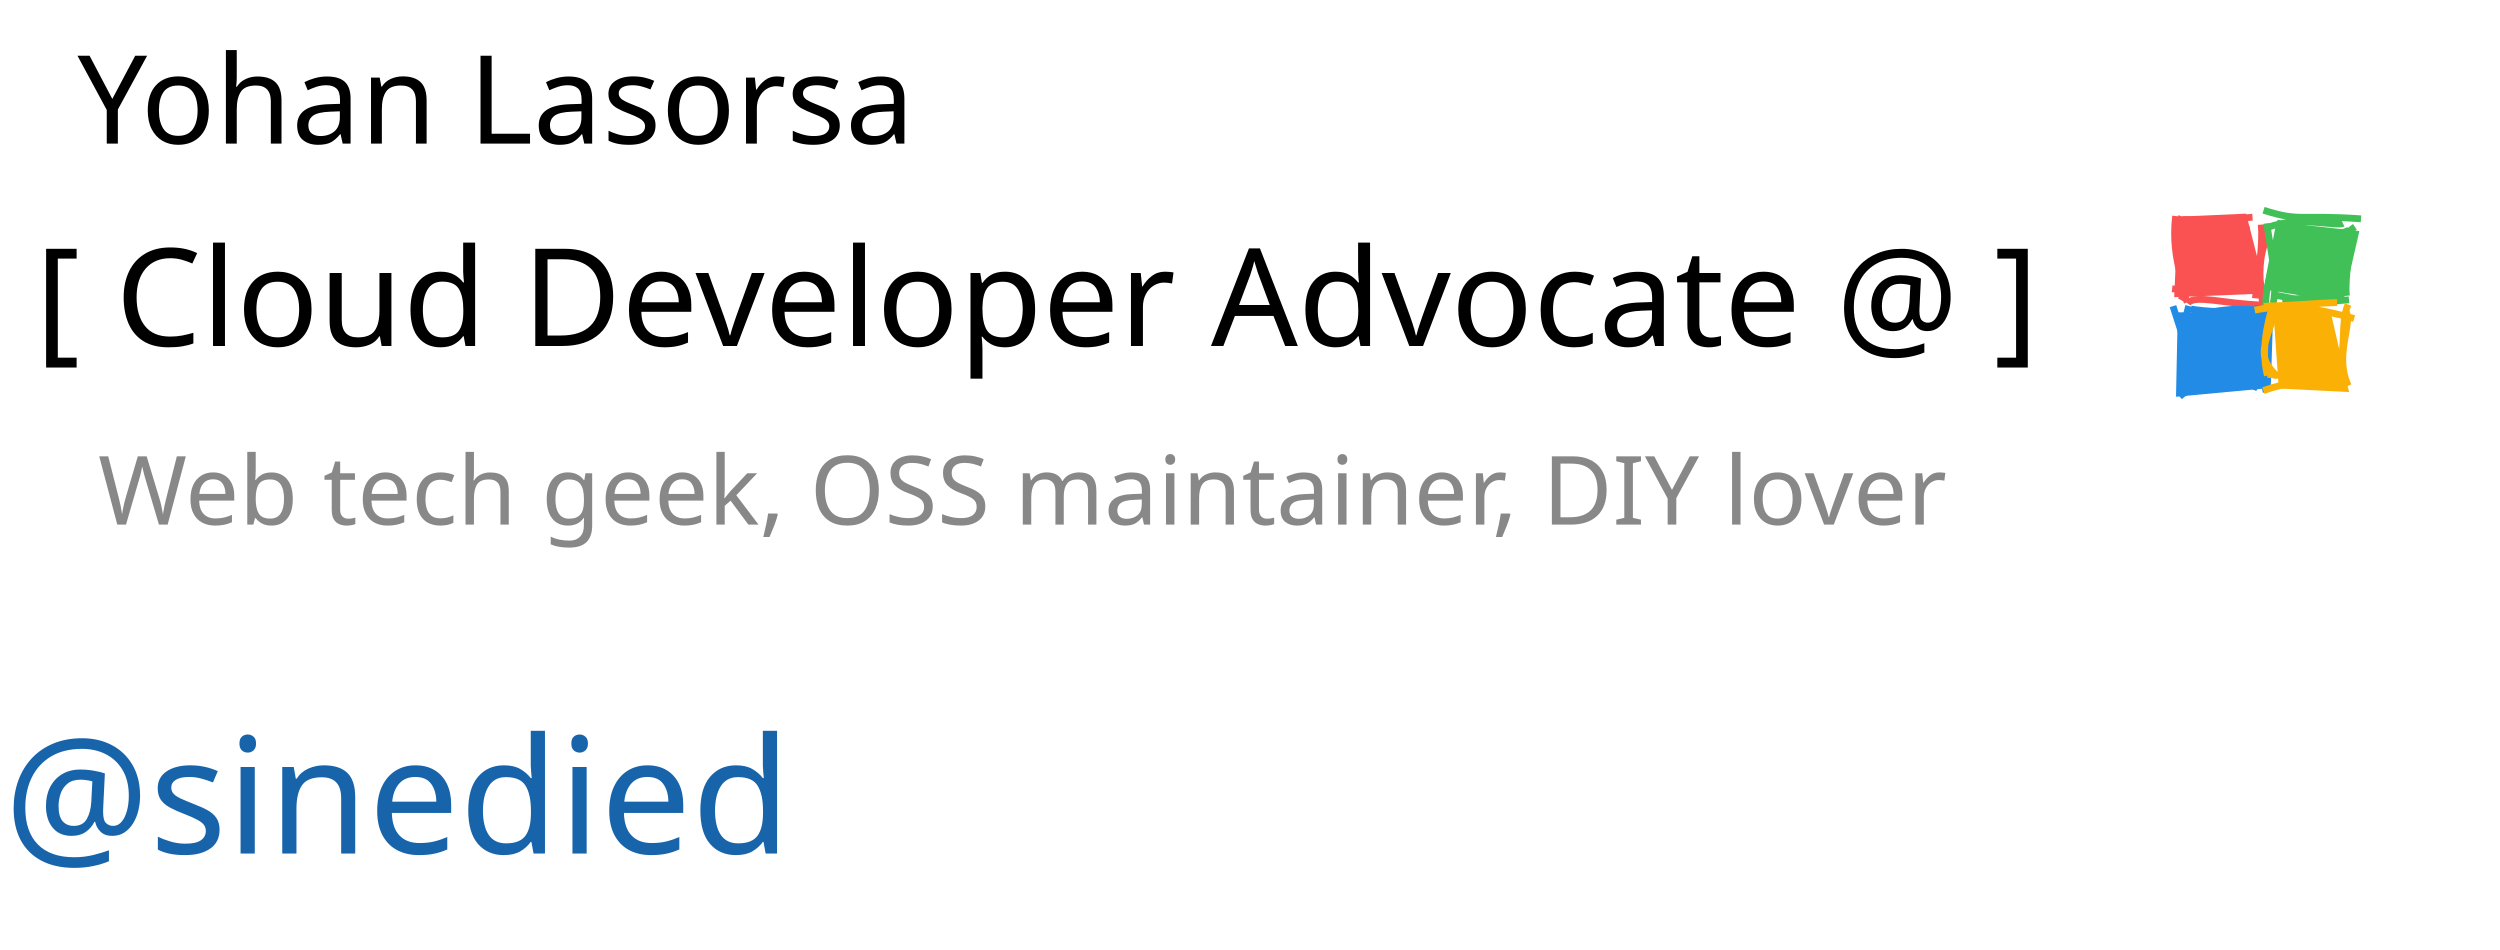
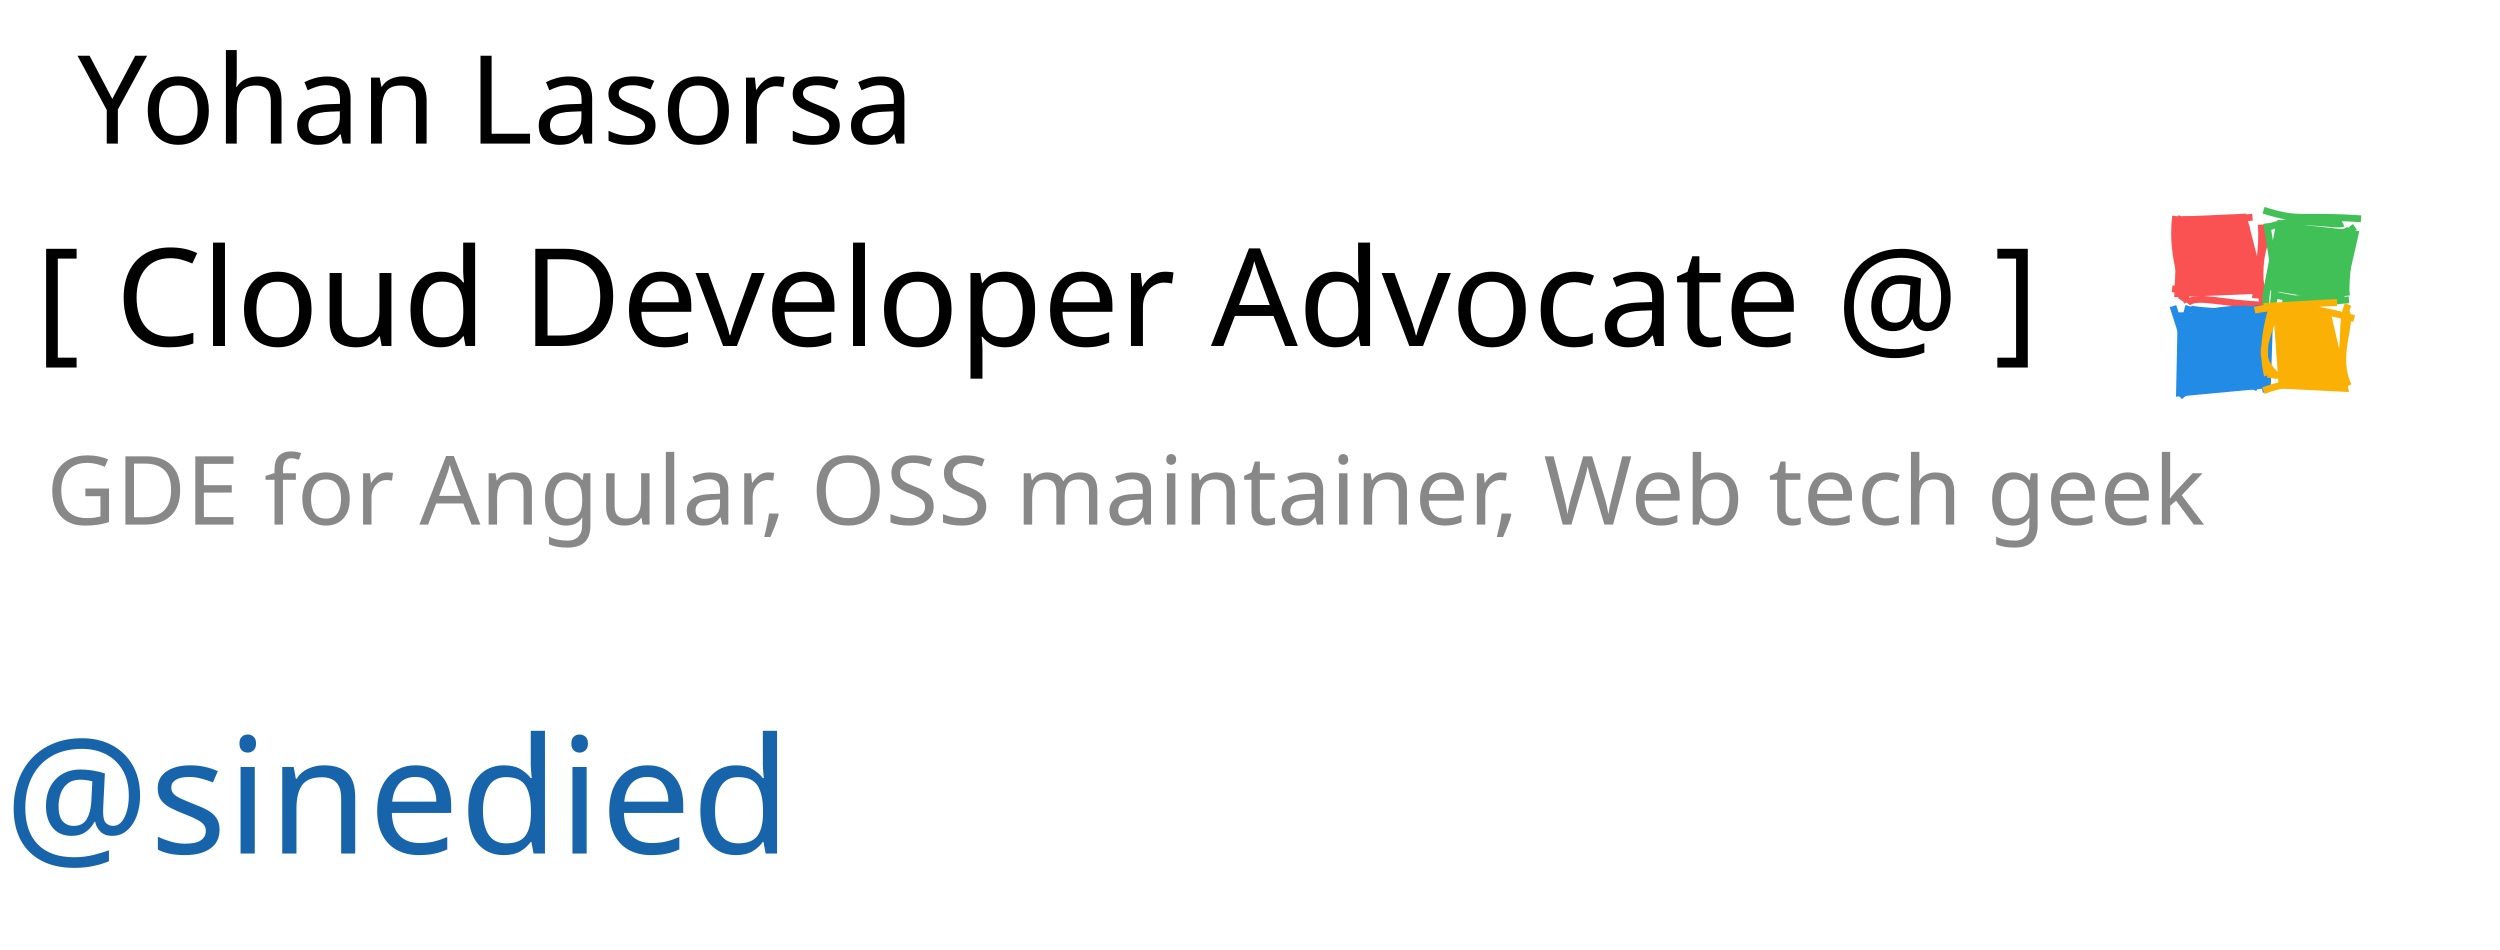
<svg xmlns="http://www.w3.org/2000/svg" version="1.1" viewBox="0 0 731.302 277.668" width="731.302" height="277.668">
  
  eyJ2ZXJzaW9uIjoiMSIsImVuY29kaW5nIjoiYnN0cmluZyIsImNvbXByZXNzZWQiOnRydWUsImVuY29kZWQiOiJ4nO2YW3ObOFx1MDAxNMff8ylcdTAwMTjva0p1l+hTkzhp3dzrjZNsZ2dHNjKQXHUwMDEwoIBcdTAwMWTbnXz3XHUwMDE12DFcdTAwMThj59ZmdqdhJp7h6Eg6XHUwMDFj/f7SUX5sXHUwMDE4RiNcdTAwMWRHqvHBaKhRT/qeXHUwMDFky9vGZmZcdTAwMWaqOPHCQDeh/D1cdFx1MDAwN3Ev93TTNEo+vH9f9DB74c20l/LVjVxu0kT7fdPvhvEj/9Utnp31jeWAqOPky9WYf0pcdTAwMGVaW93rs2A775o73Vx1MDAwN5OqUVpYR9pEKDdcdTAwMDXhjDJE51xy46xcdTAwMDFcIlx1MDAxMzHIoeBFw61np25cdTAwMTY6XHUwMDAzc5urPMdN86HmNlx1MDAxOTh+NmHhlaRxeK12Qj+Ms0D+XHUwMDAw+VPE0pW9aydcdTAwMGVcdTAwMDeBXfj0+/3Coe/5fjtcdTAwMWTnw+qk6Vx1MDAwNDUqg5/fXHUwMDA3V7Gv6qVnc9xAJclCnzCSPS/NMlx1MDAwMEFcdTAwMTF+XHUwMDE2WtSy8/z/XVx1MDAxZN+VcTRcdTAwMWKnkWQvpciUytZcdTAwMDdcdTAwMTKEXHUwMDExwEzMXHUwMDFiXG5cZlx1MDAwNK1cdTAwMWGPwiAnglwiTjBcdTAwMTRk3u4lTVxyQppcdTAwMGbZl36iivRlmdudQjJccjNcdTAwMTj4frH+2brr6C5DV1x1MDAwNsaBTMI4kaXchkHa9ibZnJgtWPfkjefnyVhcdTAwMThry/ecLPZGT8+n4kb5XHUwMDBiUk/jO3dIw6i8yInyvSCfXHUwMDA35ca7zTqaP1/KXHUwMDAzdr2zf7E/XHUwMDE4XHUwMDAx2T502Vx1MDAxOI9cdTAwMWZHMzMxw0jAXG7NXHUwMDE0XHUwMDAzk6NFyu9hplx1MDAxYy7DjJ9cdTAwMDKzXHUwMDEw4vchXHUwMDE5XHUwMDAwQWGZylx1MDAwMmUorFUsI0R18lx1MDAxOVx1MDAwMT9cdTAwMGbmc9U1UtVzXHJHqetN47jdNm6kXHUwMDE3pPpPxZtGs3Vp+OGwTGeJcyReh3NE13C+/eeF322POs2rlrTB/slcYrfHh4/jXHUwMDFjmVxcXHUwMDAwwlx1MDAwNCeWfkqrkX1cdTAwMDSDwFx1MDAxNFxcWKBcdTAwMGV3pDd2KnKJ5HswWoafWiaggM9dSpvCw2KAglx1MDAxMdn9bfRcdTAwMDAtXHUwMDAxs586PXCAV+lcdTAwMDFcdTAwMGJLUIuWToRcdTAwMTfr4WOikbM9ZddcdTAwMDJPuIlIXHUwMDA2xPTkXHUwMDA19HX4J7CK0lx1MDAxYT30XHUwMDBl3NbVsTdoXHUwMDAxW2F2hFuwXHUwMDEz7T5OXHUwMDBm2Fx1MDAwNFx1MDAwMkFcdTAwMDZcdFx1MDAxNVg/bEFcdTAwMGZaJ2amlWUxcFiz91PwXHUwMDA03P/HhczMpq073Zidfz+J5MnF4WlcZuRoMlx1MDAxYTqNWfszVIFcdTAwMDCkRGCIQI0qMEWrVGFcdTAwMDFcdTAwMGJyjtlPPCW+XHUwMDE5O344sI2mXHUwMDFhKj+MVGxs2cOwJ1NlfMy/rr5cZrJMXHUwMDAxaaFcdTAwMTb0tLLIV/30OUXRusNcdTAwMDJ/PozAZLxcdTAwMDUnfThcdTAwMTlv73T80J4siyNWvXRK7YJCIFx1MDAxMNDUMqlcdTAwMTZGhHGTcn1cdTAwMWPw7Fshw0tcdTAwMTJByNTryFx1MDAxOOd6w0JcdTAwMTa0llx1MDAwNbPa5WH99CVFXHUwMDE0PaCfis9/UUJfTzudILhcdTAwMWWO3ObR6fmlIyXZx/NcdH6BxigmXHUwMDE2w1x1MDAxY9XdKcpcdTAwMWJgVWKIUF3EYfRsia1hdK89XHUwMDAxze8nzSM7dv9CXHUwMDBlOVx1MDAxY/BP3cczXG5Bdlx1MDAxOVx1MDAxNXonRzrEUll+Tyoj+kJcdTAwMDQyXHUwMDE4NGw1pc2vRZWAXHUwMDFloHw9qlWfN1TzpFx1MDAwYsRcdTAwMTlcInWnXHUwMDAxWT4j5jVcdTAwMTK1ILHoXHUwMDBiLsBrUHVcdTAwMGVuYOdiN1x1MDAxMMfo+N3Y+fruTFxyzp6ynVwiXHUwMDEzWFx1MDAxOGlcdTAwMDVChIBVKTgsXWNcdTAwMTN93eRMK02/vTaqOuNdxdajWvV5QzVcdTAwMGKJcUvXkOX9sWCVgpX/q0FcdTAwMDBl9Vx1MDAwMlx1MDAwM88v6NfAKp3LYXJ6XHUwMDFhb7e/bPX/gcle06fDp+yrTMNKoL5wUFx1MDAwMlnpkJ/CXG5NXG6xblx1MDAxNfrrXHUwMDExR+S1ae3Lrr6QPFRcdTAwMDMs+rzRmtfLjOuw6mFcdTAwMTUra1x1MDAwMH1fhUxQRl5cbuvGLOqGjKJ2qmtq3TpFtzH01O12/V2ouFx1MDAwZek8evas5J6Nerdx9y+c4dlcdTAwMDEifQ==
  <defs>
    <style>
      @font-face {
        font-family: "Virgil";
        src: url("../Virgil.woff2");
      }
      @font-face {
        font-family: "Cascadia";
        src: url("../Cascadia.woff2");
      }
    </style>
  </defs>
  <g transform="translate(15.06719 10) rotate(0 130 22.5)">
    <text x="130" y="32" font-family="Virgil, Segoe UI Emoji" font-size="36px" fill="#000000" text-anchor="middle" style="white-space: pre;" direction="ltr">Yohan Lasorsa</text>
  </g>
  <g transform="translate(13.58281 128.4648) rotate(0 285.5 17.5)">
-     <text x="285.5" y="25" font-family="Virgil, Segoe UI Emoji" font-size="28px" fill="#888" text-anchor="middle" style="white-space: pre;" direction="ltr">Web tech geek, OSS maintainer, DIY lover</text>
+     <text x="0" y="25" font-family="Virgil, Segoe UI Emoji" font-size="28px" fill="#888" text-anchor="left" style="white-space: pre;" direction="ltr">GDE for Angular, OSS maintainer, Web tech geek</text>
  </g>
  <g transform="translate(10 208.6172) rotate(0 106.2914 29.52539)">
    <text x="106.291" y="41.051" font-family="Virgil, Segoe UI Emoji" font-size="47.241px" fill="#1864ab" text-anchor="middle" style="white-space: pre;" direction="ltr">@sinedied</text>
  </g>
  <g transform="translate(10.30169 66.20703) rotate(0 355.5 25)">
    <text x="0" y="35" font-family="Virgil, Segoe UI Emoji" font-size="39.816px" fill="#000000" text-anchor="start" style="white-space: pre;" direction="ltr">[ Cloud Developer Advocate @    ]</text>
  </g>
  <g transform="translate(638.6727 65.31657) rotate(0 11.06033 11.06033)">
    <path d="M-1.61 -1.933 L18.365 -2.82 L24.333 20.526 L-2.675 21.613" stroke="none" stroke-width="0" fill="#fa5252" />
    <path d="M-0.263 -1.105 C9.073 -0.964, 20.48 0.19, 18.183 2.014 M-1.833 -1.467 C5.111 1.787, 12.529 -1.223, 20.227 -1.777 M24.627 0.893 C25.03 5.857, 20.66 7.904, 23.264 23.767 M22.79 0.383 C23.358 7.854, 21.684 14.626, 21.099 21.938 M23.346 19.406 C13.58 17.955, 13.655 21.111, -3.284 19.158 M23.222 23.902 C12.003 23.631, 3.341 20.666, 1.242 23.413 M-0.705 22.448 C1.674 18.492, -3.884 11.538, -2.256 -2.119 M1.12 23.11 C-0.972 18.158, 1.199 11.079, -1.725 0.691" stroke="#fa5252" stroke-width="2" fill="none" />
  </g>
  <g transform="translate(665.0676 65.38259) rotate(0 11.06033 11.06033)">
    <path d="M0.823 -0.446 L25.094 2.217 L20.307 23.131 L-2.941 19.241" stroke="none" stroke-width="0" fill="#40c057" />
    <path d="M-2.932 -3.882 C7.969 -0.425, 7.146 -2.663, 25.575 -1.373 M-1.571 1.12 C6.902 -2.239, 18.417 0.898, 20.286 -0.033 M23.787 0.979 C18.151 4.725, 19.787 10.067, 19.879 18.38 M20.735 1.434 C23.154 7.162, 20.644 15.512, 21.315 21.154 M20.526 19.446 C17.053 19.92, 15.253 22.173, 2.555 22.052 M22.05 22.323 C15.53 22.733, 14.323 23.889, 0.412 20.915 M-2.003 25.221 C-3.461 20.706, 1.061 10.08, 2.122 -0.978 M-0.122 23.466 C1.341 16.305, -1.079 7.151, -1.961 -0.05" stroke="#40c057" stroke-width="2" fill="none" />
  </g>
  <g transform="translate(639.3128 90.28485) rotate(0 11.06033 11.06033)">
    <path d="M-2.272 1.078 L25.645 0.907 L24.933 23.186 L-2.785 25.769" stroke="none" stroke-width="0" fill="#228be6" />
    <path d="M1.616 2.361 C4.449 1.542, 16.371 -1.713, 26.057 1.592 M1.593 0.108 C5.642 0.838, 13.381 1.324, 22.03 0.27 M21.219 1.371 C19.091 7.762, 21.188 12.332, 23.607 24.412 M21.197 -0.971 C20.333 9.215, 21.917 12.852, 22.947 21.788 M21.184 23.251 C18.522 21.619, 6.742 18.316, -1.741 25.715 M22.841 21.521 C13.952 21.542, 5.387 22.678, 1.549 22.945 M2.144 19.973 C1.946 16.178, 0.433 12.08, -3.675 -0.725 M-0.403 24.096 C0.144 15.836, -1.639 8.235, 0.932 -0.79" stroke="#228be6" stroke-width="2" fill="none" />
  </g>
  <g transform="translate(663.3137 89.25144) rotate(0 11.06033 11.06033)">
    <path d="M1.556 0.101 L18.325 1.447 L23.83 25.438 L3.291 24.395" stroke="none" stroke-width="0" fill="#fab005" />
    <path d="M-3.776 1.458 C5.093 -0.256, 13.509 0.618, 25.318 3.928 M-1.139 0.373 C8.075 0.04, 16.665 -0.708, 20.334 -0.747 M22.791 1.566 C25.209 5.062, 19.297 14.573, 23.615 23.596 M23.534 -0.181 C21.279 5.363, 23.169 9.852, 20.627 21.769 M22.742 20.229 C19.974 24.544, 12.398 19.979, -1.227 25.007 M21.755 20.646 C12.813 22.079, 8.394 21.002, -0.038 20.227 M2.913 21.025 C-2.162 15.641, -2.634 14.315, 3.434 -0.585 M-0.038 20.596 C-0.926 17.01, -1.911 10.878, 1.74 -0.608" stroke="#fab005" stroke-width="2" fill="none" />
  </g>
</svg>
